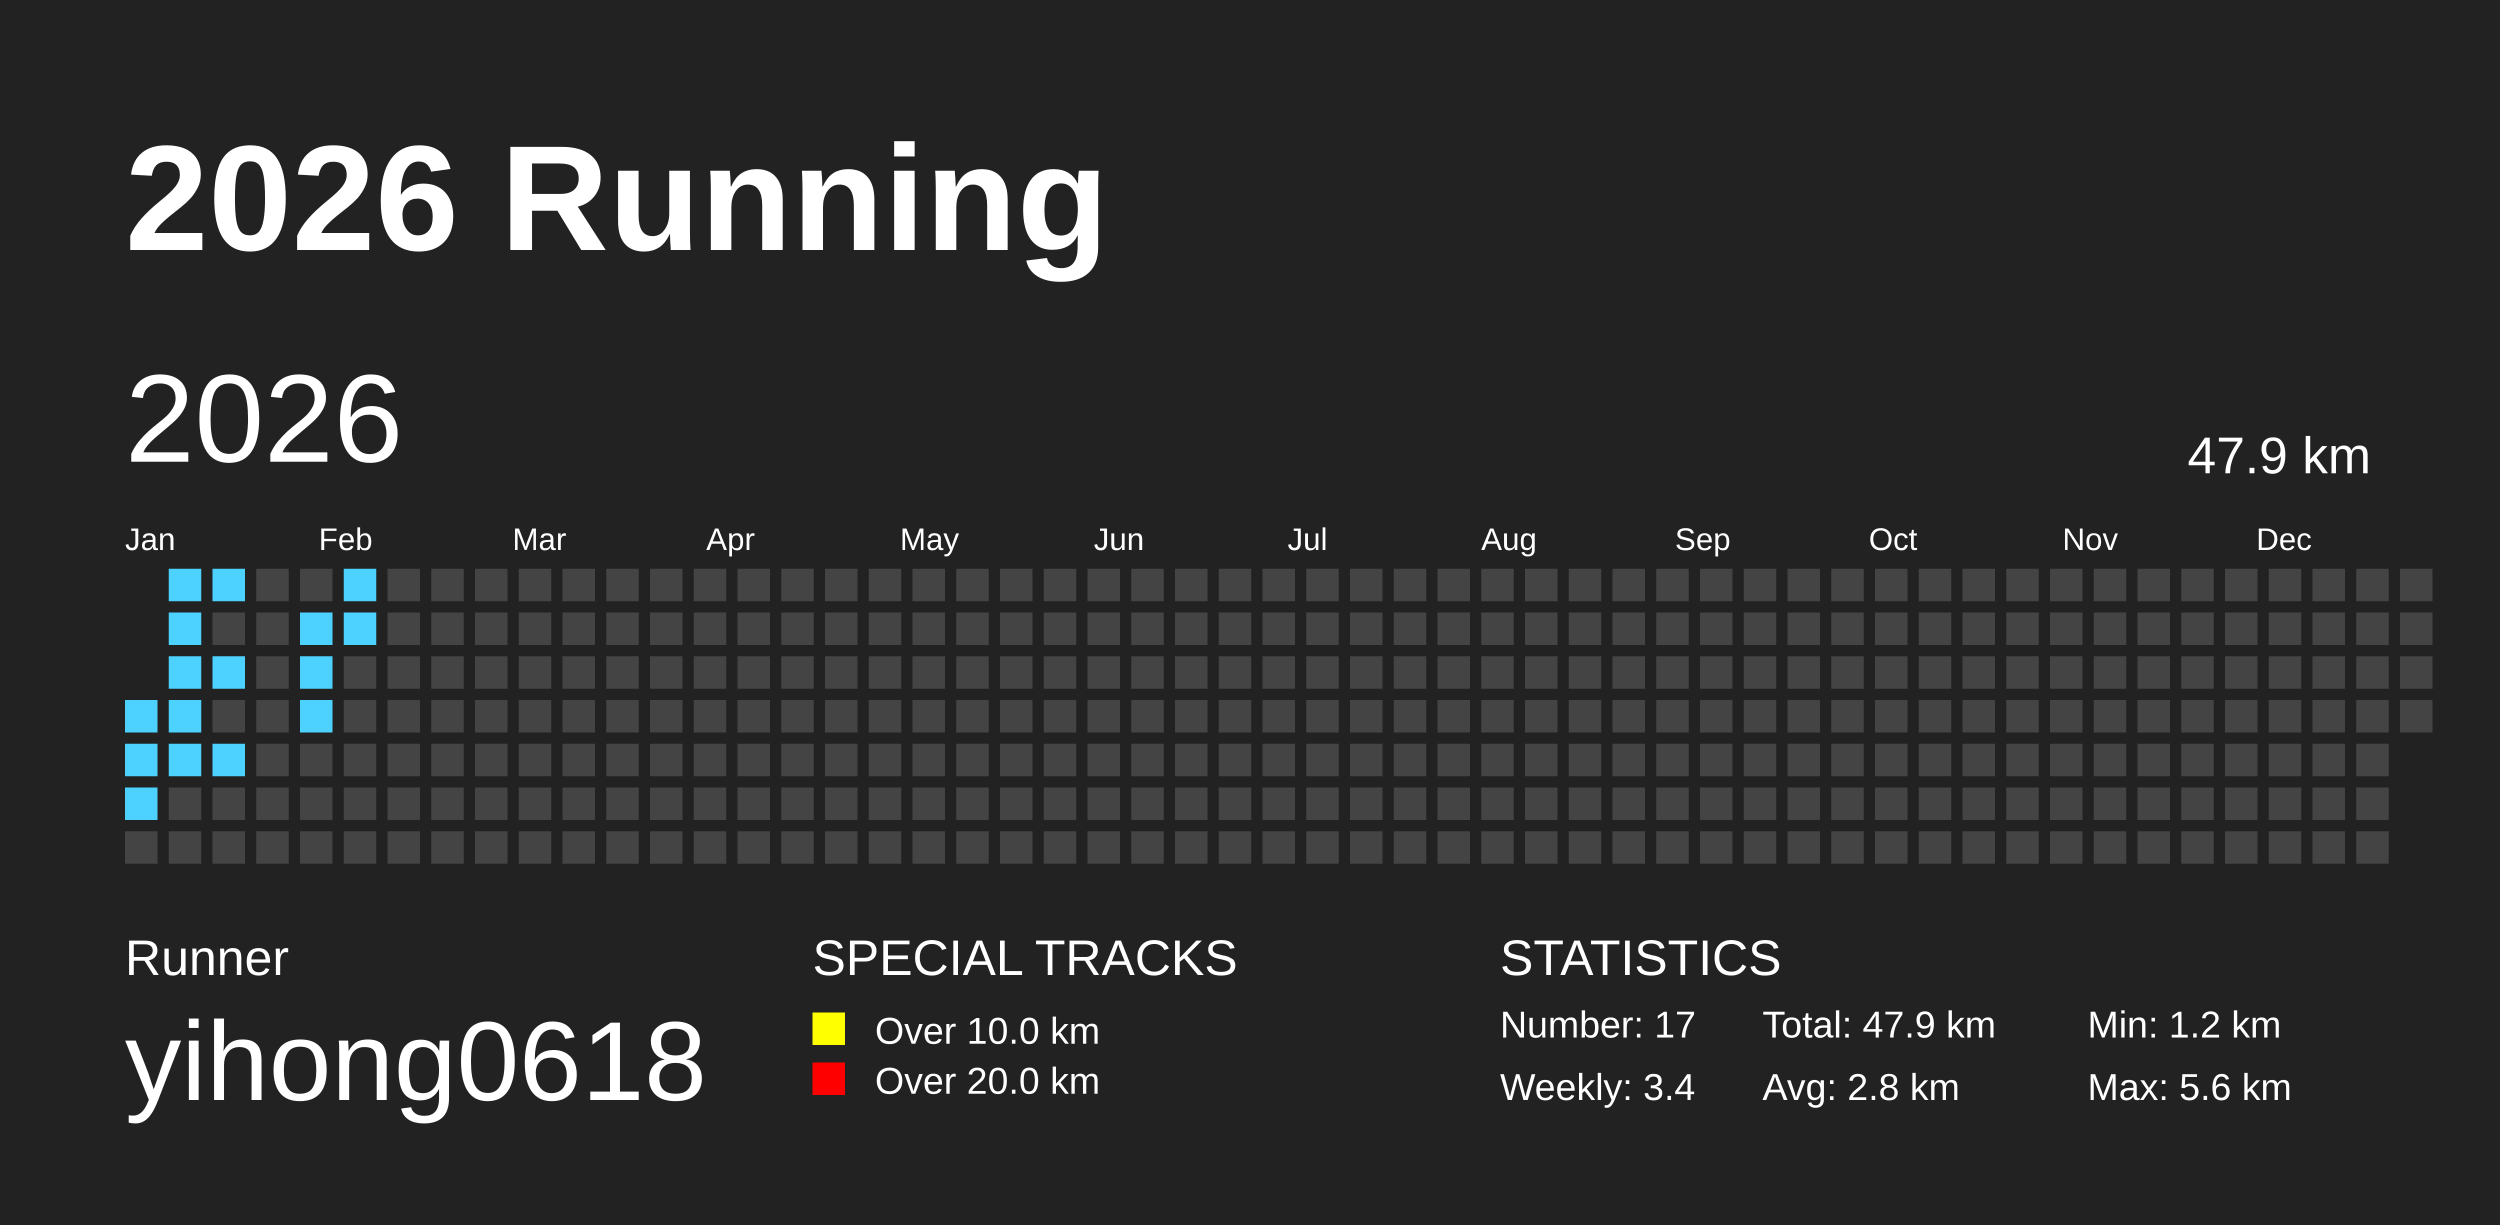
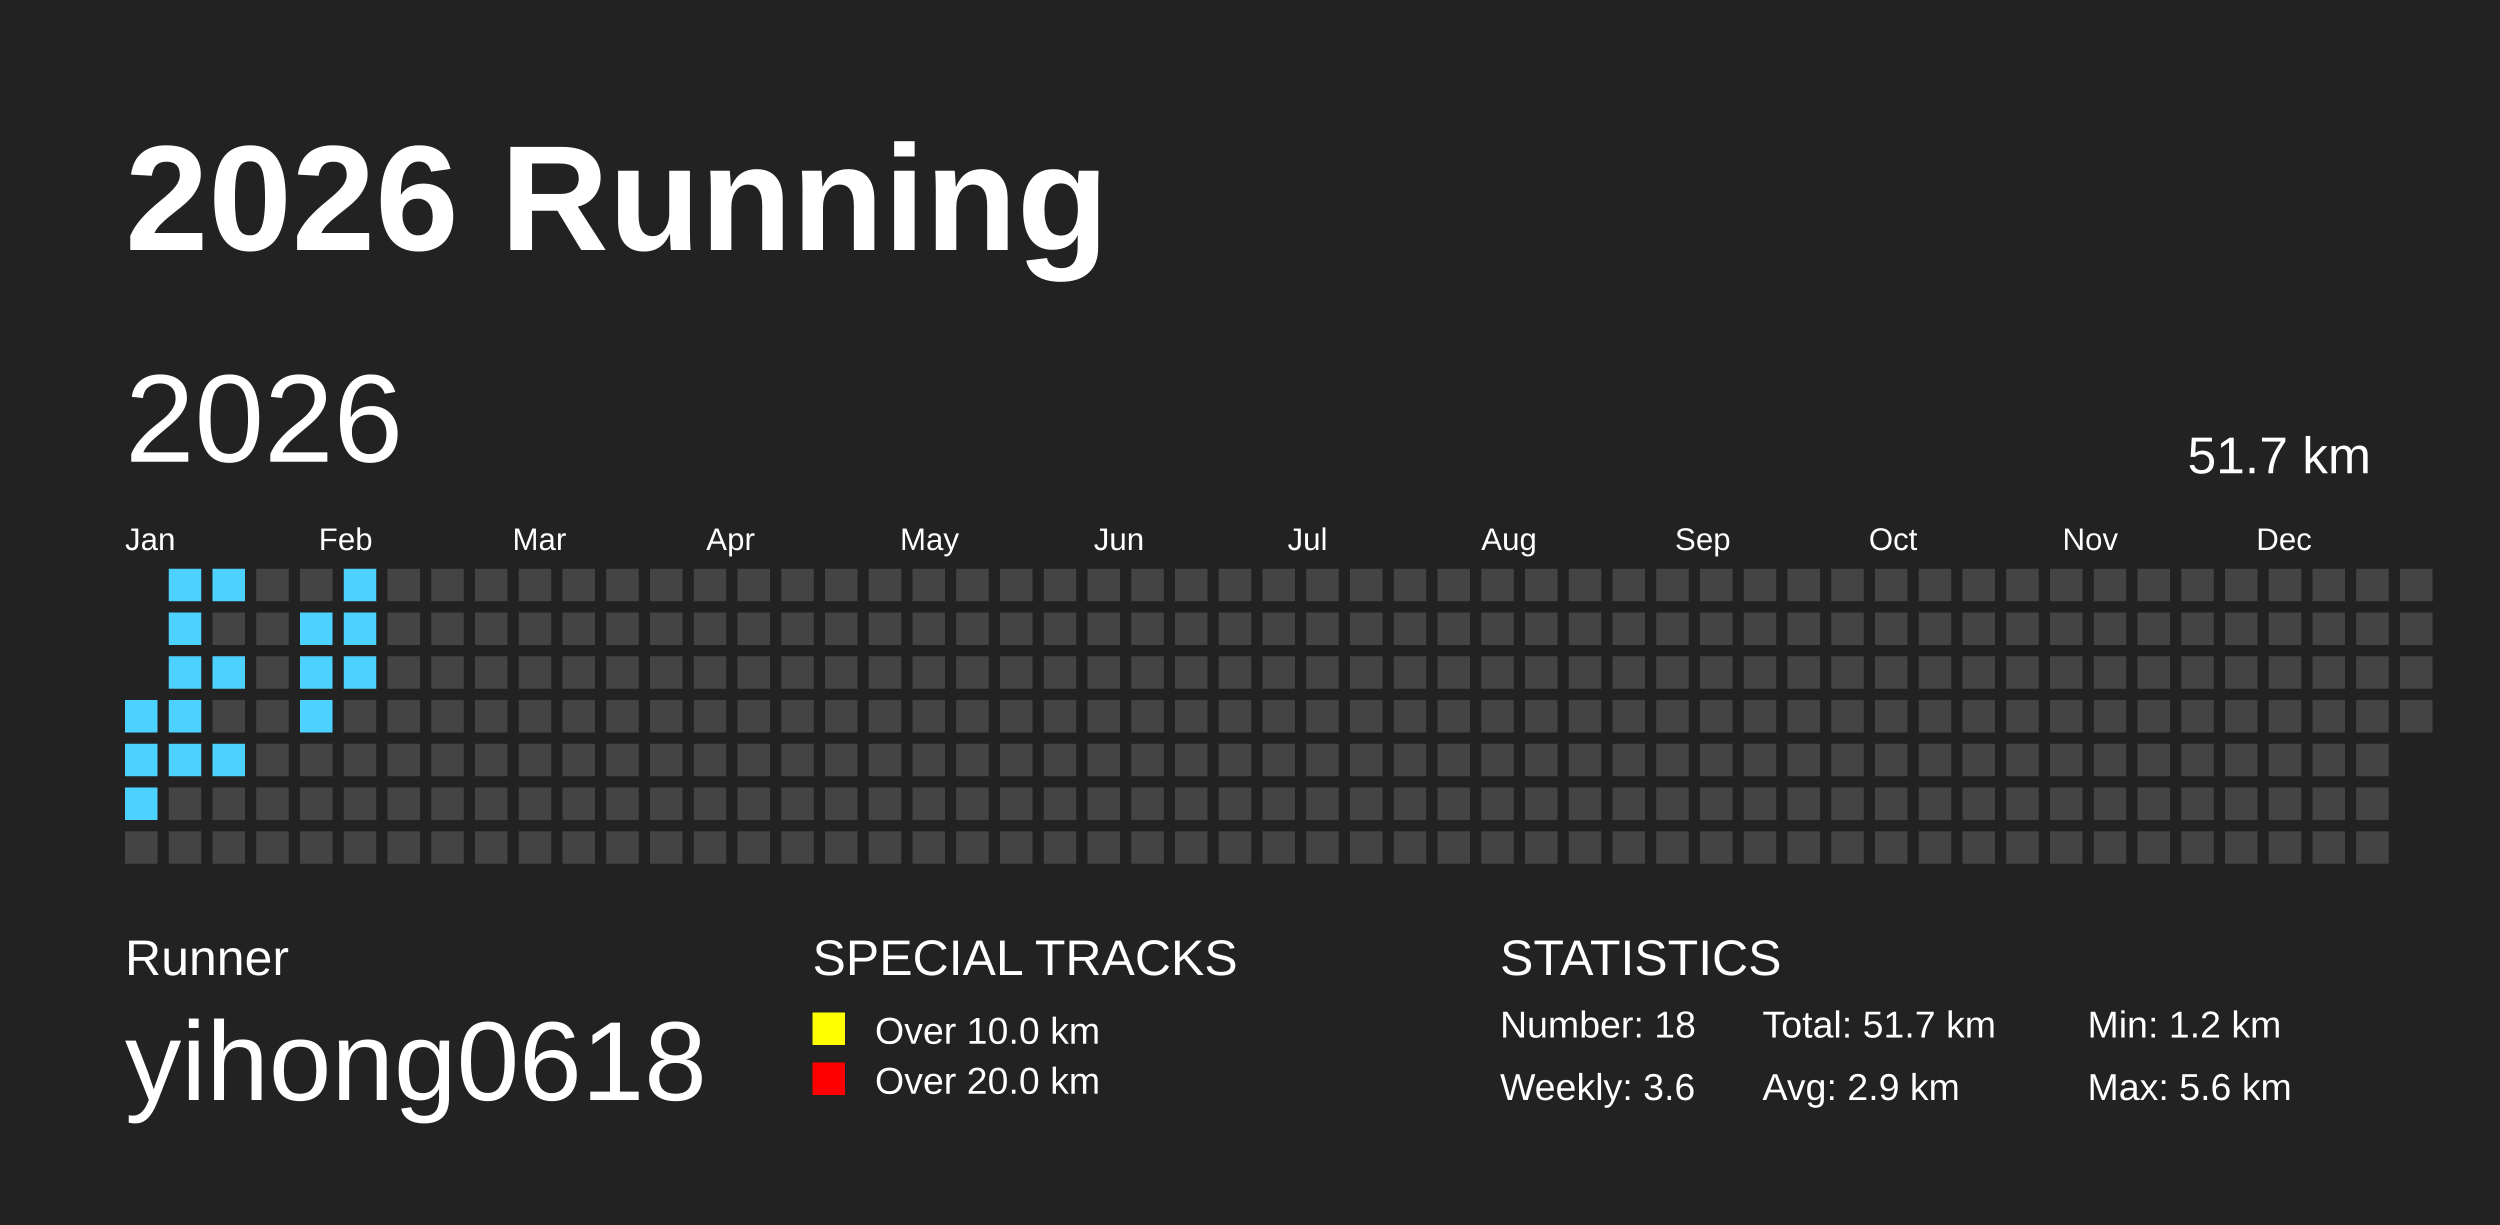
<svg xmlns="http://www.w3.org/2000/svg" baseProfile="full" height="98mm" version="1.1" viewBox="0,0,200,98" width="200mm">
  <defs />
  <rect fill="#222222" height="98" width="200" x="0" y="0" />
  <text fill="#FFFFFF" style="font-size:12px; font-family:Arial; font-weight:bold;" x="10" y="20">2026 Running</text>
  <text fill="#FFFFFF" style="font-size:4px; font-family:Arial" x="10" y="78">Runner</text>
  <text fill="#FFFFFF" style="font-size:9px; font-family:Arial" x="10" y="88">yihong0618</text>
  <text fill="#FFFFFF" style="font-size:4px; font-family:Arial" x="65" y="78">SPECIAL TRACKS</text>
  <rect fill="yellow" height="2.6" width="2.6" x="65" y="81" />
  <text fill="#FFFFFF" style="font-size:3px; font-family:Arial" x="70" y="83.5">Over 10.0 km</text>
  <rect fill="red" height="2.6" width="2.6" x="65" y="85" />
  <text fill="#FFFFFF" style="font-size:3px; font-family:Arial" x="70" y="87.5">Over 20.0 km</text>
  <text fill="#FFFFFF" style="font-size:4px; font-family:Arial" x="120" y="78">STATISTICS</text>
-   <text fill="#FFFFFF" style="font-size:3px; font-family:Arial" x="120" y="83">Number: 17</text>
-   <text fill="#FFFFFF" style="font-size:3px; font-family:Arial" x="120" y="88">Weekly: 3.4</text>
-   <text fill="#FFFFFF" style="font-size:3px; font-family:Arial" x="141" y="83">Total: 47.9 km</text>
-   <text fill="#FFFFFF" style="font-size:3px; font-family:Arial" x="141" y="88">Avg: 2.8 km</text>
+   <text fill="#FFFFFF" style="font-size:3px; font-family:Arial" x="120" y="83">Number: 18</text>
+   <text fill="#FFFFFF" style="font-size:3px; font-family:Arial" x="120" y="88">Weekly: 3.6</text>
+   <text fill="#FFFFFF" style="font-size:3px; font-family:Arial" x="141" y="83">Total: 51.7 km</text>
+   <text fill="#FFFFFF" style="font-size:3px; font-family:Arial" x="141" y="88">Avg: 2.9 km</text>
  <text fill="#FFFFFF" style="font-size:3px; font-family:Arial" x="167" y="83">Min: 1.2 km</text>
  <text fill="#FFFFFF" style="font-size:3px; font-family:Arial" x="167" y="88">Max: 5.6 km</text>
  <text dominant-baseline="hanging" fill="#FFFFFF" style="font-size:10.0px; font-family:Arial;" x="10" y="30">2026</text>
-   <text dominant-baseline="hanging" fill="#FFFFFF" style="font-size:4.125px; font-family:Arial;" x="175" y="35">47.9 km</text>
+   <text dominant-baseline="hanging" fill="#FFFFFF" style="font-size:4.125px; font-family:Arial;" x="175" y="35">51.7 km</text>
  <text fill="#FFFFFF" style="font-size:2.5px; font-family:Arial" x="10.0" y="44">Jan</text>
  <text fill="#FFFFFF" style="font-size:2.5px; font-family:Arial" x="25.5" y="44">Feb</text>
  <text fill="#FFFFFF" style="font-size:2.5px; font-family:Arial" x="41.0" y="44">Mar</text>
  <text fill="#FFFFFF" style="font-size:2.5px; font-family:Arial" x="56.5" y="44">Apr</text>
  <text fill="#FFFFFF" style="font-size:2.5px; font-family:Arial" x="72.0" y="44">May</text>
  <text fill="#FFFFFF" style="font-size:2.5px; font-family:Arial" x="87.5" y="44">Jun</text>
  <text fill="#FFFFFF" style="font-size:2.5px; font-family:Arial" x="103.0" y="44">Jul</text>
  <text fill="#FFFFFF" style="font-size:2.5px; font-family:Arial" x="118.5" y="44">Aug</text>
  <text fill="#FFFFFF" style="font-size:2.5px; font-family:Arial" x="134.0" y="44">Sep</text>
  <text fill="#FFFFFF" style="font-size:2.5px; font-family:Arial" x="149.5" y="44">Oct</text>
  <text fill="#FFFFFF" style="font-size:2.5px; font-family:Arial" x="165.0" y="44">Nov</text>
  <text fill="#FFFFFF" style="font-size:2.5px; font-family:Arial" x="180.5" y="44">Dec</text>
  <rect fill="#4DD2FF" height="2.6" width="2.6" x="10.0" y="56.0" />
  <rect fill="#4DD2FF" height="2.6" width="2.6" x="10.0" y="59.5" />
  <rect fill="#4DD2FF" height="2.6" width="2.6" x="10.0" y="63.0" />
  <rect fill="#444444" height="2.6" width="2.6" x="10.0" y="66.5" />
  <rect fill="#4DD2FF" height="2.6" width="2.6" x="13.5" y="45.5" />
  <rect fill="#4DD2FF" height="2.6" width="2.6" x="13.5" y="49.0" />
  <rect fill="#4DD2FF" height="2.6" width="2.6" x="13.5" y="52.5" />
  <rect fill="#4DD2FF" height="2.6" width="2.6" x="13.5" y="56.0" />
  <rect fill="#4DD2FF" height="2.6" width="2.6" x="13.5" y="59.5" />
  <rect fill="#444444" height="2.6" width="2.6" x="13.5" y="63.0" />
  <rect fill="#444444" height="2.6" width="2.6" x="13.5" y="66.5" />
  <rect fill="#4DD2FF" height="2.6" width="2.6" x="17.0" y="45.5" />
  <rect fill="#444444" height="2.6" width="2.6" x="17.0" y="49.0" />
  <rect fill="#4DD2FF" height="2.6" width="2.6" x="17.0" y="52.5" />
  <rect fill="#444444" height="2.6" width="2.6" x="17.0" y="56.0" />
  <rect fill="#4DD2FF" height="2.6" width="2.6" x="17.0" y="59.5" />
  <rect fill="#444444" height="2.6" width="2.6" x="17.0" y="63.0" />
  <rect fill="#444444" height="2.6" width="2.6" x="17.0" y="66.5" />
  <rect fill="#444444" height="2.6" width="2.6" x="20.5" y="45.5" />
  <rect fill="#444444" height="2.6" width="2.6" x="20.5" y="49.0" />
  <rect fill="#444444" height="2.6" width="2.6" x="20.5" y="52.5" />
  <rect fill="#444444" height="2.6" width="2.6" x="20.5" y="56.0" />
  <rect fill="#444444" height="2.6" width="2.6" x="20.5" y="59.5" />
  <rect fill="#444444" height="2.6" width="2.6" x="20.5" y="63.0" />
  <rect fill="#444444" height="2.6" width="2.6" x="20.5" y="66.5" />
  <rect fill="#444444" height="2.6" width="2.6" x="24.0" y="45.5" />
  <rect fill="#4DD2FF" height="2.6" width="2.6" x="24.0" y="49.0" />
  <rect fill="#4DD2FF" height="2.6" width="2.6" x="24.0" y="52.5" />
  <rect fill="#4DD2FF" height="2.6" width="2.6" x="24.0" y="56.0" />
  <rect fill="#444444" height="2.6" width="2.6" x="24.0" y="59.5" />
  <rect fill="#444444" height="2.6" width="2.6" x="24.0" y="63.0" />
  <rect fill="#444444" height="2.6" width="2.6" x="24.0" y="66.5" />
  <rect fill="#4DD2FF" height="2.6" width="2.6" x="27.5" y="45.5" />
  <rect fill="#4DD2FF" height="2.6" width="2.6" x="27.5" y="49.0" />
-   <rect fill="#444444" height="2.6" width="2.6" x="27.5" y="52.5" />
+   <rect fill="#4DD2FF" height="2.6" width="2.6" x="27.5" y="52.5" />
  <rect fill="#444444" height="2.6" width="2.6" x="27.5" y="56.0" />
  <rect fill="#444444" height="2.6" width="2.6" x="27.5" y="59.5" />
  <rect fill="#444444" height="2.6" width="2.6" x="27.5" y="63.0" />
  <rect fill="#444444" height="2.6" width="2.6" x="27.5" y="66.5" />
  <rect fill="#444444" height="2.6" width="2.6" x="31.0" y="45.5" />
  <rect fill="#444444" height="2.6" width="2.6" x="31.0" y="49.0" />
  <rect fill="#444444" height="2.6" width="2.6" x="31.0" y="52.5" />
  <rect fill="#444444" height="2.6" width="2.6" x="31.0" y="56.0" />
  <rect fill="#444444" height="2.6" width="2.6" x="31.0" y="59.5" />
  <rect fill="#444444" height="2.6" width="2.6" x="31.0" y="63.0" />
  <rect fill="#444444" height="2.6" width="2.6" x="31.0" y="66.5" />
  <rect fill="#444444" height="2.6" width="2.6" x="34.5" y="45.5" />
  <rect fill="#444444" height="2.6" width="2.6" x="34.5" y="49.0" />
  <rect fill="#444444" height="2.6" width="2.6" x="34.5" y="52.5" />
  <rect fill="#444444" height="2.6" width="2.6" x="34.5" y="56.0" />
  <rect fill="#444444" height="2.6" width="2.6" x="34.5" y="59.5" />
  <rect fill="#444444" height="2.6" width="2.6" x="34.5" y="63.0" />
  <rect fill="#444444" height="2.6" width="2.6" x="34.5" y="66.5" />
  <rect fill="#444444" height="2.6" width="2.6" x="38.0" y="45.5" />
  <rect fill="#444444" height="2.6" width="2.6" x="38.0" y="49.0" />
  <rect fill="#444444" height="2.6" width="2.6" x="38.0" y="52.5" />
  <rect fill="#444444" height="2.6" width="2.6" x="38.0" y="56.0" />
  <rect fill="#444444" height="2.6" width="2.6" x="38.0" y="59.5" />
  <rect fill="#444444" height="2.6" width="2.6" x="38.0" y="63.0" />
  <rect fill="#444444" height="2.6" width="2.6" x="38.0" y="66.5" />
  <rect fill="#444444" height="2.6" width="2.6" x="41.5" y="45.5" />
  <rect fill="#444444" height="2.6" width="2.6" x="41.5" y="49.0" />
  <rect fill="#444444" height="2.6" width="2.6" x="41.5" y="52.5" />
  <rect fill="#444444" height="2.6" width="2.6" x="41.5" y="56.0" />
  <rect fill="#444444" height="2.6" width="2.6" x="41.5" y="59.5" />
  <rect fill="#444444" height="2.6" width="2.6" x="41.5" y="63.0" />
  <rect fill="#444444" height="2.6" width="2.6" x="41.5" y="66.5" />
  <rect fill="#444444" height="2.6" width="2.6" x="45.0" y="45.5" />
  <rect fill="#444444" height="2.6" width="2.6" x="45.0" y="49.0" />
  <rect fill="#444444" height="2.6" width="2.6" x="45.0" y="52.5" />
  <rect fill="#444444" height="2.6" width="2.6" x="45.0" y="56.0" />
  <rect fill="#444444" height="2.6" width="2.6" x="45.0" y="59.5" />
  <rect fill="#444444" height="2.6" width="2.6" x="45.0" y="63.0" />
  <rect fill="#444444" height="2.6" width="2.6" x="45.0" y="66.5" />
  <rect fill="#444444" height="2.6" width="2.6" x="48.5" y="45.5" />
  <rect fill="#444444" height="2.6" width="2.6" x="48.5" y="49.0" />
  <rect fill="#444444" height="2.6" width="2.6" x="48.5" y="52.5" />
  <rect fill="#444444" height="2.6" width="2.6" x="48.5" y="56.0" />
  <rect fill="#444444" height="2.6" width="2.6" x="48.5" y="59.5" />
  <rect fill="#444444" height="2.6" width="2.6" x="48.5" y="63.0" />
  <rect fill="#444444" height="2.6" width="2.6" x="48.5" y="66.5" />
  <rect fill="#444444" height="2.6" width="2.6" x="52.0" y="45.5" />
  <rect fill="#444444" height="2.6" width="2.6" x="52.0" y="49.0" />
  <rect fill="#444444" height="2.6" width="2.6" x="52.0" y="52.5" />
  <rect fill="#444444" height="2.6" width="2.6" x="52.0" y="56.0" />
  <rect fill="#444444" height="2.6" width="2.6" x="52.0" y="59.5" />
  <rect fill="#444444" height="2.6" width="2.6" x="52.0" y="63.0" />
  <rect fill="#444444" height="2.6" width="2.6" x="52.0" y="66.5" />
  <rect fill="#444444" height="2.6" width="2.6" x="55.5" y="45.5" />
  <rect fill="#444444" height="2.6" width="2.6" x="55.5" y="49.0" />
  <rect fill="#444444" height="2.6" width="2.6" x="55.5" y="52.5" />
  <rect fill="#444444" height="2.6" width="2.6" x="55.5" y="56.0" />
  <rect fill="#444444" height="2.6" width="2.6" x="55.5" y="59.5" />
  <rect fill="#444444" height="2.6" width="2.6" x="55.5" y="63.0" />
  <rect fill="#444444" height="2.6" width="2.6" x="55.5" y="66.5" />
  <rect fill="#444444" height="2.6" width="2.6" x="59.0" y="45.5" />
  <rect fill="#444444" height="2.6" width="2.6" x="59.0" y="49.0" />
  <rect fill="#444444" height="2.6" width="2.6" x="59.0" y="52.5" />
  <rect fill="#444444" height="2.6" width="2.6" x="59.0" y="56.0" />
  <rect fill="#444444" height="2.6" width="2.6" x="59.0" y="59.5" />
  <rect fill="#444444" height="2.6" width="2.6" x="59.0" y="63.0" />
  <rect fill="#444444" height="2.6" width="2.6" x="59.0" y="66.5" />
  <rect fill="#444444" height="2.6" width="2.6" x="62.5" y="45.5" />
  <rect fill="#444444" height="2.6" width="2.6" x="62.5" y="49.0" />
  <rect fill="#444444" height="2.6" width="2.6" x="62.5" y="52.5" />
  <rect fill="#444444" height="2.6" width="2.6" x="62.5" y="56.0" />
  <rect fill="#444444" height="2.6" width="2.6" x="62.5" y="59.5" />
  <rect fill="#444444" height="2.6" width="2.6" x="62.5" y="63.0" />
  <rect fill="#444444" height="2.6" width="2.6" x="62.5" y="66.5" />
  <rect fill="#444444" height="2.6" width="2.6" x="66.0" y="45.5" />
  <rect fill="#444444" height="2.6" width="2.6" x="66.0" y="49.0" />
  <rect fill="#444444" height="2.6" width="2.6" x="66.0" y="52.5" />
  <rect fill="#444444" height="2.6" width="2.6" x="66.0" y="56.0" />
  <rect fill="#444444" height="2.6" width="2.6" x="66.0" y="59.5" />
  <rect fill="#444444" height="2.6" width="2.6" x="66.0" y="63.0" />
  <rect fill="#444444" height="2.6" width="2.6" x="66.0" y="66.5" />
  <rect fill="#444444" height="2.6" width="2.6" x="69.5" y="45.5" />
  <rect fill="#444444" height="2.6" width="2.6" x="69.5" y="49.0" />
  <rect fill="#444444" height="2.6" width="2.6" x="69.5" y="52.5" />
  <rect fill="#444444" height="2.6" width="2.6" x="69.5" y="56.0" />
  <rect fill="#444444" height="2.6" width="2.6" x="69.5" y="59.5" />
  <rect fill="#444444" height="2.6" width="2.6" x="69.5" y="63.0" />
  <rect fill="#444444" height="2.6" width="2.6" x="69.5" y="66.5" />
  <rect fill="#444444" height="2.6" width="2.6" x="73.0" y="45.5" />
  <rect fill="#444444" height="2.6" width="2.6" x="73.0" y="49.0" />
  <rect fill="#444444" height="2.6" width="2.6" x="73.0" y="52.5" />
  <rect fill="#444444" height="2.6" width="2.6" x="73.0" y="56.0" />
  <rect fill="#444444" height="2.6" width="2.6" x="73.0" y="59.5" />
  <rect fill="#444444" height="2.6" width="2.6" x="73.0" y="63.0" />
  <rect fill="#444444" height="2.6" width="2.6" x="73.0" y="66.5" />
  <rect fill="#444444" height="2.6" width="2.6" x="76.5" y="45.5" />
  <rect fill="#444444" height="2.6" width="2.6" x="76.5" y="49.0" />
  <rect fill="#444444" height="2.6" width="2.6" x="76.5" y="52.5" />
  <rect fill="#444444" height="2.6" width="2.6" x="76.5" y="56.0" />
  <rect fill="#444444" height="2.6" width="2.6" x="76.5" y="59.5" />
  <rect fill="#444444" height="2.6" width="2.6" x="76.5" y="63.0" />
  <rect fill="#444444" height="2.6" width="2.6" x="76.5" y="66.5" />
  <rect fill="#444444" height="2.6" width="2.6" x="80.0" y="45.5" />
  <rect fill="#444444" height="2.6" width="2.6" x="80.0" y="49.0" />
  <rect fill="#444444" height="2.6" width="2.6" x="80.0" y="52.5" />
  <rect fill="#444444" height="2.6" width="2.6" x="80.0" y="56.0" />
  <rect fill="#444444" height="2.6" width="2.6" x="80.0" y="59.5" />
  <rect fill="#444444" height="2.6" width="2.6" x="80.0" y="63.0" />
  <rect fill="#444444" height="2.6" width="2.6" x="80.0" y="66.5" />
  <rect fill="#444444" height="2.6" width="2.6" x="83.5" y="45.5" />
  <rect fill="#444444" height="2.6" width="2.6" x="83.5" y="49.0" />
  <rect fill="#444444" height="2.6" width="2.6" x="83.5" y="52.5" />
  <rect fill="#444444" height="2.6" width="2.6" x="83.5" y="56.0" />
  <rect fill="#444444" height="2.6" width="2.6" x="83.5" y="59.5" />
  <rect fill="#444444" height="2.6" width="2.6" x="83.5" y="63.0" />
  <rect fill="#444444" height="2.6" width="2.6" x="83.5" y="66.5" />
  <rect fill="#444444" height="2.6" width="2.6" x="87.0" y="45.5" />
  <rect fill="#444444" height="2.6" width="2.6" x="87.0" y="49.0" />
  <rect fill="#444444" height="2.6" width="2.6" x="87.0" y="52.5" />
  <rect fill="#444444" height="2.6" width="2.6" x="87.0" y="56.0" />
  <rect fill="#444444" height="2.6" width="2.6" x="87.0" y="59.5" />
  <rect fill="#444444" height="2.6" width="2.6" x="87.0" y="63.0" />
  <rect fill="#444444" height="2.6" width="2.6" x="87.0" y="66.5" />
  <rect fill="#444444" height="2.6" width="2.6" x="90.5" y="45.5" />
  <rect fill="#444444" height="2.6" width="2.6" x="90.5" y="49.0" />
  <rect fill="#444444" height="2.6" width="2.6" x="90.5" y="52.5" />
  <rect fill="#444444" height="2.6" width="2.6" x="90.5" y="56.0" />
  <rect fill="#444444" height="2.6" width="2.6" x="90.5" y="59.5" />
  <rect fill="#444444" height="2.6" width="2.6" x="90.5" y="63.0" />
  <rect fill="#444444" height="2.6" width="2.6" x="90.5" y="66.5" />
  <rect fill="#444444" height="2.6" width="2.6" x="94.0" y="45.5" />
  <rect fill="#444444" height="2.6" width="2.6" x="94.0" y="49.0" />
  <rect fill="#444444" height="2.6" width="2.6" x="94.0" y="52.5" />
  <rect fill="#444444" height="2.6" width="2.6" x="94.0" y="56.0" />
  <rect fill="#444444" height="2.6" width="2.6" x="94.0" y="59.5" />
  <rect fill="#444444" height="2.6" width="2.6" x="94.0" y="63.0" />
  <rect fill="#444444" height="2.6" width="2.6" x="94.0" y="66.5" />
  <rect fill="#444444" height="2.6" width="2.6" x="97.5" y="45.5" />
  <rect fill="#444444" height="2.6" width="2.6" x="97.5" y="49.0" />
  <rect fill="#444444" height="2.6" width="2.6" x="97.5" y="52.5" />
  <rect fill="#444444" height="2.6" width="2.6" x="97.5" y="56.0" />
  <rect fill="#444444" height="2.6" width="2.6" x="97.5" y="59.5" />
  <rect fill="#444444" height="2.6" width="2.6" x="97.5" y="63.0" />
  <rect fill="#444444" height="2.6" width="2.6" x="97.5" y="66.5" />
  <rect fill="#444444" height="2.6" width="2.6" x="101.0" y="45.5" />
  <rect fill="#444444" height="2.6" width="2.6" x="101.0" y="49.0" />
  <rect fill="#444444" height="2.6" width="2.6" x="101.0" y="52.5" />
  <rect fill="#444444" height="2.6" width="2.6" x="101.0" y="56.0" />
  <rect fill="#444444" height="2.6" width="2.6" x="101.0" y="59.5" />
  <rect fill="#444444" height="2.6" width="2.6" x="101.0" y="63.0" />
  <rect fill="#444444" height="2.6" width="2.6" x="101.0" y="66.5" />
  <rect fill="#444444" height="2.6" width="2.6" x="104.5" y="45.5" />
  <rect fill="#444444" height="2.6" width="2.6" x="104.5" y="49.0" />
  <rect fill="#444444" height="2.6" width="2.6" x="104.5" y="52.5" />
  <rect fill="#444444" height="2.6" width="2.6" x="104.5" y="56.0" />
  <rect fill="#444444" height="2.6" width="2.6" x="104.5" y="59.5" />
  <rect fill="#444444" height="2.6" width="2.6" x="104.5" y="63.0" />
  <rect fill="#444444" height="2.6" width="2.6" x="104.5" y="66.5" />
  <rect fill="#444444" height="2.6" width="2.6" x="108.0" y="45.5" />
  <rect fill="#444444" height="2.6" width="2.6" x="108.0" y="49.0" />
  <rect fill="#444444" height="2.6" width="2.6" x="108.0" y="52.5" />
  <rect fill="#444444" height="2.6" width="2.6" x="108.0" y="56.0" />
  <rect fill="#444444" height="2.6" width="2.6" x="108.0" y="59.5" />
  <rect fill="#444444" height="2.6" width="2.6" x="108.0" y="63.0" />
  <rect fill="#444444" height="2.6" width="2.6" x="108.0" y="66.5" />
  <rect fill="#444444" height="2.6" width="2.6" x="111.5" y="45.5" />
  <rect fill="#444444" height="2.6" width="2.6" x="111.5" y="49.0" />
  <rect fill="#444444" height="2.6" width="2.6" x="111.5" y="52.5" />
  <rect fill="#444444" height="2.6" width="2.6" x="111.5" y="56.0" />
  <rect fill="#444444" height="2.6" width="2.6" x="111.5" y="59.5" />
  <rect fill="#444444" height="2.6" width="2.6" x="111.5" y="63.0" />
  <rect fill="#444444" height="2.6" width="2.6" x="111.5" y="66.5" />
  <rect fill="#444444" height="2.6" width="2.6" x="115.0" y="45.5" />
  <rect fill="#444444" height="2.6" width="2.6" x="115.0" y="49.0" />
  <rect fill="#444444" height="2.6" width="2.6" x="115.0" y="52.5" />
  <rect fill="#444444" height="2.6" width="2.6" x="115.0" y="56.0" />
  <rect fill="#444444" height="2.6" width="2.6" x="115.0" y="59.5" />
  <rect fill="#444444" height="2.6" width="2.6" x="115.0" y="63.0" />
  <rect fill="#444444" height="2.6" width="2.6" x="115.0" y="66.5" />
  <rect fill="#444444" height="2.6" width="2.6" x="118.5" y="45.5" />
  <rect fill="#444444" height="2.6" width="2.6" x="118.5" y="49.0" />
  <rect fill="#444444" height="2.6" width="2.6" x="118.5" y="52.5" />
  <rect fill="#444444" height="2.6" width="2.6" x="118.5" y="56.0" />
  <rect fill="#444444" height="2.6" width="2.6" x="118.5" y="59.5" />
  <rect fill="#444444" height="2.6" width="2.6" x="118.5" y="63.0" />
  <rect fill="#444444" height="2.6" width="2.6" x="118.5" y="66.5" />
  <rect fill="#444444" height="2.6" width="2.6" x="122.0" y="45.5" />
  <rect fill="#444444" height="2.6" width="2.6" x="122.0" y="49.0" />
  <rect fill="#444444" height="2.6" width="2.6" x="122.0" y="52.5" />
  <rect fill="#444444" height="2.6" width="2.6" x="122.0" y="56.0" />
  <rect fill="#444444" height="2.6" width="2.6" x="122.0" y="59.5" />
  <rect fill="#444444" height="2.6" width="2.6" x="122.0" y="63.0" />
  <rect fill="#444444" height="2.6" width="2.6" x="122.0" y="66.5" />
  <rect fill="#444444" height="2.6" width="2.6" x="125.5" y="45.5" />
  <rect fill="#444444" height="2.6" width="2.6" x="125.5" y="49.0" />
  <rect fill="#444444" height="2.6" width="2.6" x="125.5" y="52.5" />
  <rect fill="#444444" height="2.6" width="2.6" x="125.5" y="56.0" />
  <rect fill="#444444" height="2.6" width="2.6" x="125.5" y="59.5" />
  <rect fill="#444444" height="2.6" width="2.6" x="125.5" y="63.0" />
  <rect fill="#444444" height="2.6" width="2.6" x="125.5" y="66.5" />
  <rect fill="#444444" height="2.6" width="2.6" x="129.0" y="45.5" />
  <rect fill="#444444" height="2.6" width="2.6" x="129.0" y="49.0" />
  <rect fill="#444444" height="2.6" width="2.6" x="129.0" y="52.5" />
  <rect fill="#444444" height="2.6" width="2.6" x="129.0" y="56.0" />
  <rect fill="#444444" height="2.6" width="2.6" x="129.0" y="59.5" />
  <rect fill="#444444" height="2.6" width="2.6" x="129.0" y="63.0" />
  <rect fill="#444444" height="2.6" width="2.6" x="129.0" y="66.5" />
  <rect fill="#444444" height="2.6" width="2.6" x="132.5" y="45.5" />
  <rect fill="#444444" height="2.6" width="2.6" x="132.5" y="49.0" />
  <rect fill="#444444" height="2.6" width="2.6" x="132.5" y="52.5" />
  <rect fill="#444444" height="2.6" width="2.6" x="132.5" y="56.0" />
  <rect fill="#444444" height="2.6" width="2.6" x="132.5" y="59.5" />
  <rect fill="#444444" height="2.6" width="2.6" x="132.5" y="63.0" />
  <rect fill="#444444" height="2.6" width="2.6" x="132.5" y="66.5" />
  <rect fill="#444444" height="2.6" width="2.6" x="136.0" y="45.5" />
  <rect fill="#444444" height="2.6" width="2.6" x="136.0" y="49.0" />
  <rect fill="#444444" height="2.6" width="2.6" x="136.0" y="52.5" />
  <rect fill="#444444" height="2.6" width="2.6" x="136.0" y="56.0" />
  <rect fill="#444444" height="2.6" width="2.6" x="136.0" y="59.5" />
  <rect fill="#444444" height="2.6" width="2.6" x="136.0" y="63.0" />
  <rect fill="#444444" height="2.6" width="2.6" x="136.0" y="66.5" />
  <rect fill="#444444" height="2.6" width="2.6" x="139.5" y="45.5" />
  <rect fill="#444444" height="2.6" width="2.6" x="139.5" y="49.0" />
  <rect fill="#444444" height="2.6" width="2.6" x="139.5" y="52.5" />
  <rect fill="#444444" height="2.6" width="2.6" x="139.5" y="56.0" />
  <rect fill="#444444" height="2.6" width="2.6" x="139.5" y="59.5" />
  <rect fill="#444444" height="2.6" width="2.6" x="139.5" y="63.0" />
  <rect fill="#444444" height="2.6" width="2.6" x="139.5" y="66.5" />
  <rect fill="#444444" height="2.6" width="2.6" x="143.0" y="45.5" />
  <rect fill="#444444" height="2.6" width="2.6" x="143.0" y="49.0" />
  <rect fill="#444444" height="2.6" width="2.6" x="143.0" y="52.5" />
  <rect fill="#444444" height="2.6" width="2.6" x="143.0" y="56.0" />
  <rect fill="#444444" height="2.6" width="2.6" x="143.0" y="59.5" />
  <rect fill="#444444" height="2.6" width="2.6" x="143.0" y="63.0" />
  <rect fill="#444444" height="2.6" width="2.6" x="143.0" y="66.5" />
  <rect fill="#444444" height="2.6" width="2.6" x="146.5" y="45.5" />
  <rect fill="#444444" height="2.6" width="2.6" x="146.5" y="49.0" />
  <rect fill="#444444" height="2.6" width="2.6" x="146.5" y="52.5" />
  <rect fill="#444444" height="2.6" width="2.6" x="146.5" y="56.0" />
  <rect fill="#444444" height="2.6" width="2.6" x="146.5" y="59.5" />
  <rect fill="#444444" height="2.6" width="2.6" x="146.5" y="63.0" />
  <rect fill="#444444" height="2.6" width="2.6" x="146.5" y="66.5" />
  <rect fill="#444444" height="2.6" width="2.6" x="150.0" y="45.5" />
  <rect fill="#444444" height="2.6" width="2.6" x="150.0" y="49.0" />
  <rect fill="#444444" height="2.6" width="2.6" x="150.0" y="52.5" />
  <rect fill="#444444" height="2.6" width="2.6" x="150.0" y="56.0" />
  <rect fill="#444444" height="2.6" width="2.6" x="150.0" y="59.5" />
  <rect fill="#444444" height="2.6" width="2.6" x="150.0" y="63.0" />
  <rect fill="#444444" height="2.6" width="2.6" x="150.0" y="66.5" />
  <rect fill="#444444" height="2.6" width="2.6" x="153.5" y="45.5" />
  <rect fill="#444444" height="2.6" width="2.6" x="153.5" y="49.0" />
  <rect fill="#444444" height="2.6" width="2.6" x="153.5" y="52.5" />
  <rect fill="#444444" height="2.6" width="2.6" x="153.5" y="56.0" />
  <rect fill="#444444" height="2.6" width="2.6" x="153.5" y="59.5" />
  <rect fill="#444444" height="2.6" width="2.6" x="153.5" y="63.0" />
  <rect fill="#444444" height="2.6" width="2.6" x="153.5" y="66.5" />
  <rect fill="#444444" height="2.6" width="2.6" x="157.0" y="45.5" />
  <rect fill="#444444" height="2.6" width="2.6" x="157.0" y="49.0" />
  <rect fill="#444444" height="2.6" width="2.6" x="157.0" y="52.5" />
  <rect fill="#444444" height="2.6" width="2.6" x="157.0" y="56.0" />
  <rect fill="#444444" height="2.6" width="2.6" x="157.0" y="59.5" />
  <rect fill="#444444" height="2.6" width="2.6" x="157.0" y="63.0" />
  <rect fill="#444444" height="2.6" width="2.6" x="157.0" y="66.5" />
  <rect fill="#444444" height="2.6" width="2.6" x="160.5" y="45.5" />
  <rect fill="#444444" height="2.6" width="2.6" x="160.5" y="49.0" />
  <rect fill="#444444" height="2.6" width="2.6" x="160.5" y="52.5" />
  <rect fill="#444444" height="2.6" width="2.6" x="160.5" y="56.0" />
  <rect fill="#444444" height="2.6" width="2.6" x="160.5" y="59.5" />
  <rect fill="#444444" height="2.6" width="2.6" x="160.5" y="63.0" />
  <rect fill="#444444" height="2.6" width="2.6" x="160.5" y="66.5" />
  <rect fill="#444444" height="2.6" width="2.6" x="164.0" y="45.5" />
  <rect fill="#444444" height="2.6" width="2.6" x="164.0" y="49.0" />
  <rect fill="#444444" height="2.6" width="2.6" x="164.0" y="52.5" />
  <rect fill="#444444" height="2.6" width="2.6" x="164.0" y="56.0" />
  <rect fill="#444444" height="2.6" width="2.6" x="164.0" y="59.5" />
  <rect fill="#444444" height="2.6" width="2.6" x="164.0" y="63.0" />
  <rect fill="#444444" height="2.6" width="2.6" x="164.0" y="66.5" />
  <rect fill="#444444" height="2.6" width="2.6" x="167.5" y="45.5" />
  <rect fill="#444444" height="2.6" width="2.6" x="167.5" y="49.0" />
  <rect fill="#444444" height="2.6" width="2.6" x="167.5" y="52.5" />
  <rect fill="#444444" height="2.6" width="2.6" x="167.5" y="56.0" />
  <rect fill="#444444" height="2.6" width="2.6" x="167.5" y="59.5" />
  <rect fill="#444444" height="2.6" width="2.6" x="167.5" y="63.0" />
  <rect fill="#444444" height="2.6" width="2.6" x="167.5" y="66.5" />
  <rect fill="#444444" height="2.6" width="2.6" x="171.0" y="45.5" />
  <rect fill="#444444" height="2.6" width="2.6" x="171.0" y="49.0" />
  <rect fill="#444444" height="2.6" width="2.6" x="171.0" y="52.5" />
  <rect fill="#444444" height="2.6" width="2.6" x="171.0" y="56.0" />
  <rect fill="#444444" height="2.6" width="2.6" x="171.0" y="59.5" />
  <rect fill="#444444" height="2.6" width="2.6" x="171.0" y="63.0" />
  <rect fill="#444444" height="2.6" width="2.6" x="171.0" y="66.5" />
  <rect fill="#444444" height="2.6" width="2.6" x="174.5" y="45.5" />
  <rect fill="#444444" height="2.6" width="2.6" x="174.5" y="49.0" />
  <rect fill="#444444" height="2.6" width="2.6" x="174.5" y="52.5" />
  <rect fill="#444444" height="2.6" width="2.6" x="174.5" y="56.0" />
  <rect fill="#444444" height="2.6" width="2.6" x="174.5" y="59.5" />
  <rect fill="#444444" height="2.6" width="2.6" x="174.5" y="63.0" />
  <rect fill="#444444" height="2.6" width="2.6" x="174.5" y="66.5" />
  <rect fill="#444444" height="2.6" width="2.6" x="178.0" y="45.5" />
  <rect fill="#444444" height="2.6" width="2.6" x="178.0" y="49.0" />
  <rect fill="#444444" height="2.6" width="2.6" x="178.0" y="52.5" />
  <rect fill="#444444" height="2.6" width="2.6" x="178.0" y="56.0" />
  <rect fill="#444444" height="2.6" width="2.6" x="178.0" y="59.5" />
  <rect fill="#444444" height="2.6" width="2.6" x="178.0" y="63.0" />
  <rect fill="#444444" height="2.6" width="2.6" x="178.0" y="66.5" />
  <rect fill="#444444" height="2.6" width="2.6" x="181.5" y="45.5" />
  <rect fill="#444444" height="2.6" width="2.6" x="181.5" y="49.0" />
  <rect fill="#444444" height="2.6" width="2.6" x="181.5" y="52.5" />
  <rect fill="#444444" height="2.6" width="2.6" x="181.5" y="56.0" />
  <rect fill="#444444" height="2.6" width="2.6" x="181.5" y="59.5" />
  <rect fill="#444444" height="2.6" width="2.6" x="181.5" y="63.0" />
  <rect fill="#444444" height="2.6" width="2.6" x="181.5" y="66.5" />
  <rect fill="#444444" height="2.6" width="2.6" x="185.0" y="45.5" />
  <rect fill="#444444" height="2.6" width="2.6" x="185.0" y="49.0" />
  <rect fill="#444444" height="2.6" width="2.6" x="185.0" y="52.5" />
  <rect fill="#444444" height="2.6" width="2.6" x="185.0" y="56.0" />
  <rect fill="#444444" height="2.6" width="2.6" x="185.0" y="59.5" />
  <rect fill="#444444" height="2.6" width="2.6" x="185.0" y="63.0" />
  <rect fill="#444444" height="2.6" width="2.6" x="185.0" y="66.5" />
  <rect fill="#444444" height="2.6" width="2.6" x="188.5" y="45.5" />
  <rect fill="#444444" height="2.6" width="2.6" x="188.5" y="49.0" />
  <rect fill="#444444" height="2.6" width="2.6" x="188.5" y="52.5" />
  <rect fill="#444444" height="2.6" width="2.6" x="188.5" y="56.0" />
  <rect fill="#444444" height="2.6" width="2.6" x="188.5" y="59.5" />
  <rect fill="#444444" height="2.6" width="2.6" x="188.5" y="63.0" />
  <rect fill="#444444" height="2.6" width="2.6" x="188.5" y="66.5" />
  <rect fill="#444444" height="2.6" width="2.6" x="192.0" y="45.5" />
  <rect fill="#444444" height="2.6" width="2.6" x="192.0" y="49.0" />
  <rect fill="#444444" height="2.6" width="2.6" x="192.0" y="52.5" />
  <rect fill="#444444" height="2.6" width="2.6" x="192.0" y="56.0" />
</svg>
